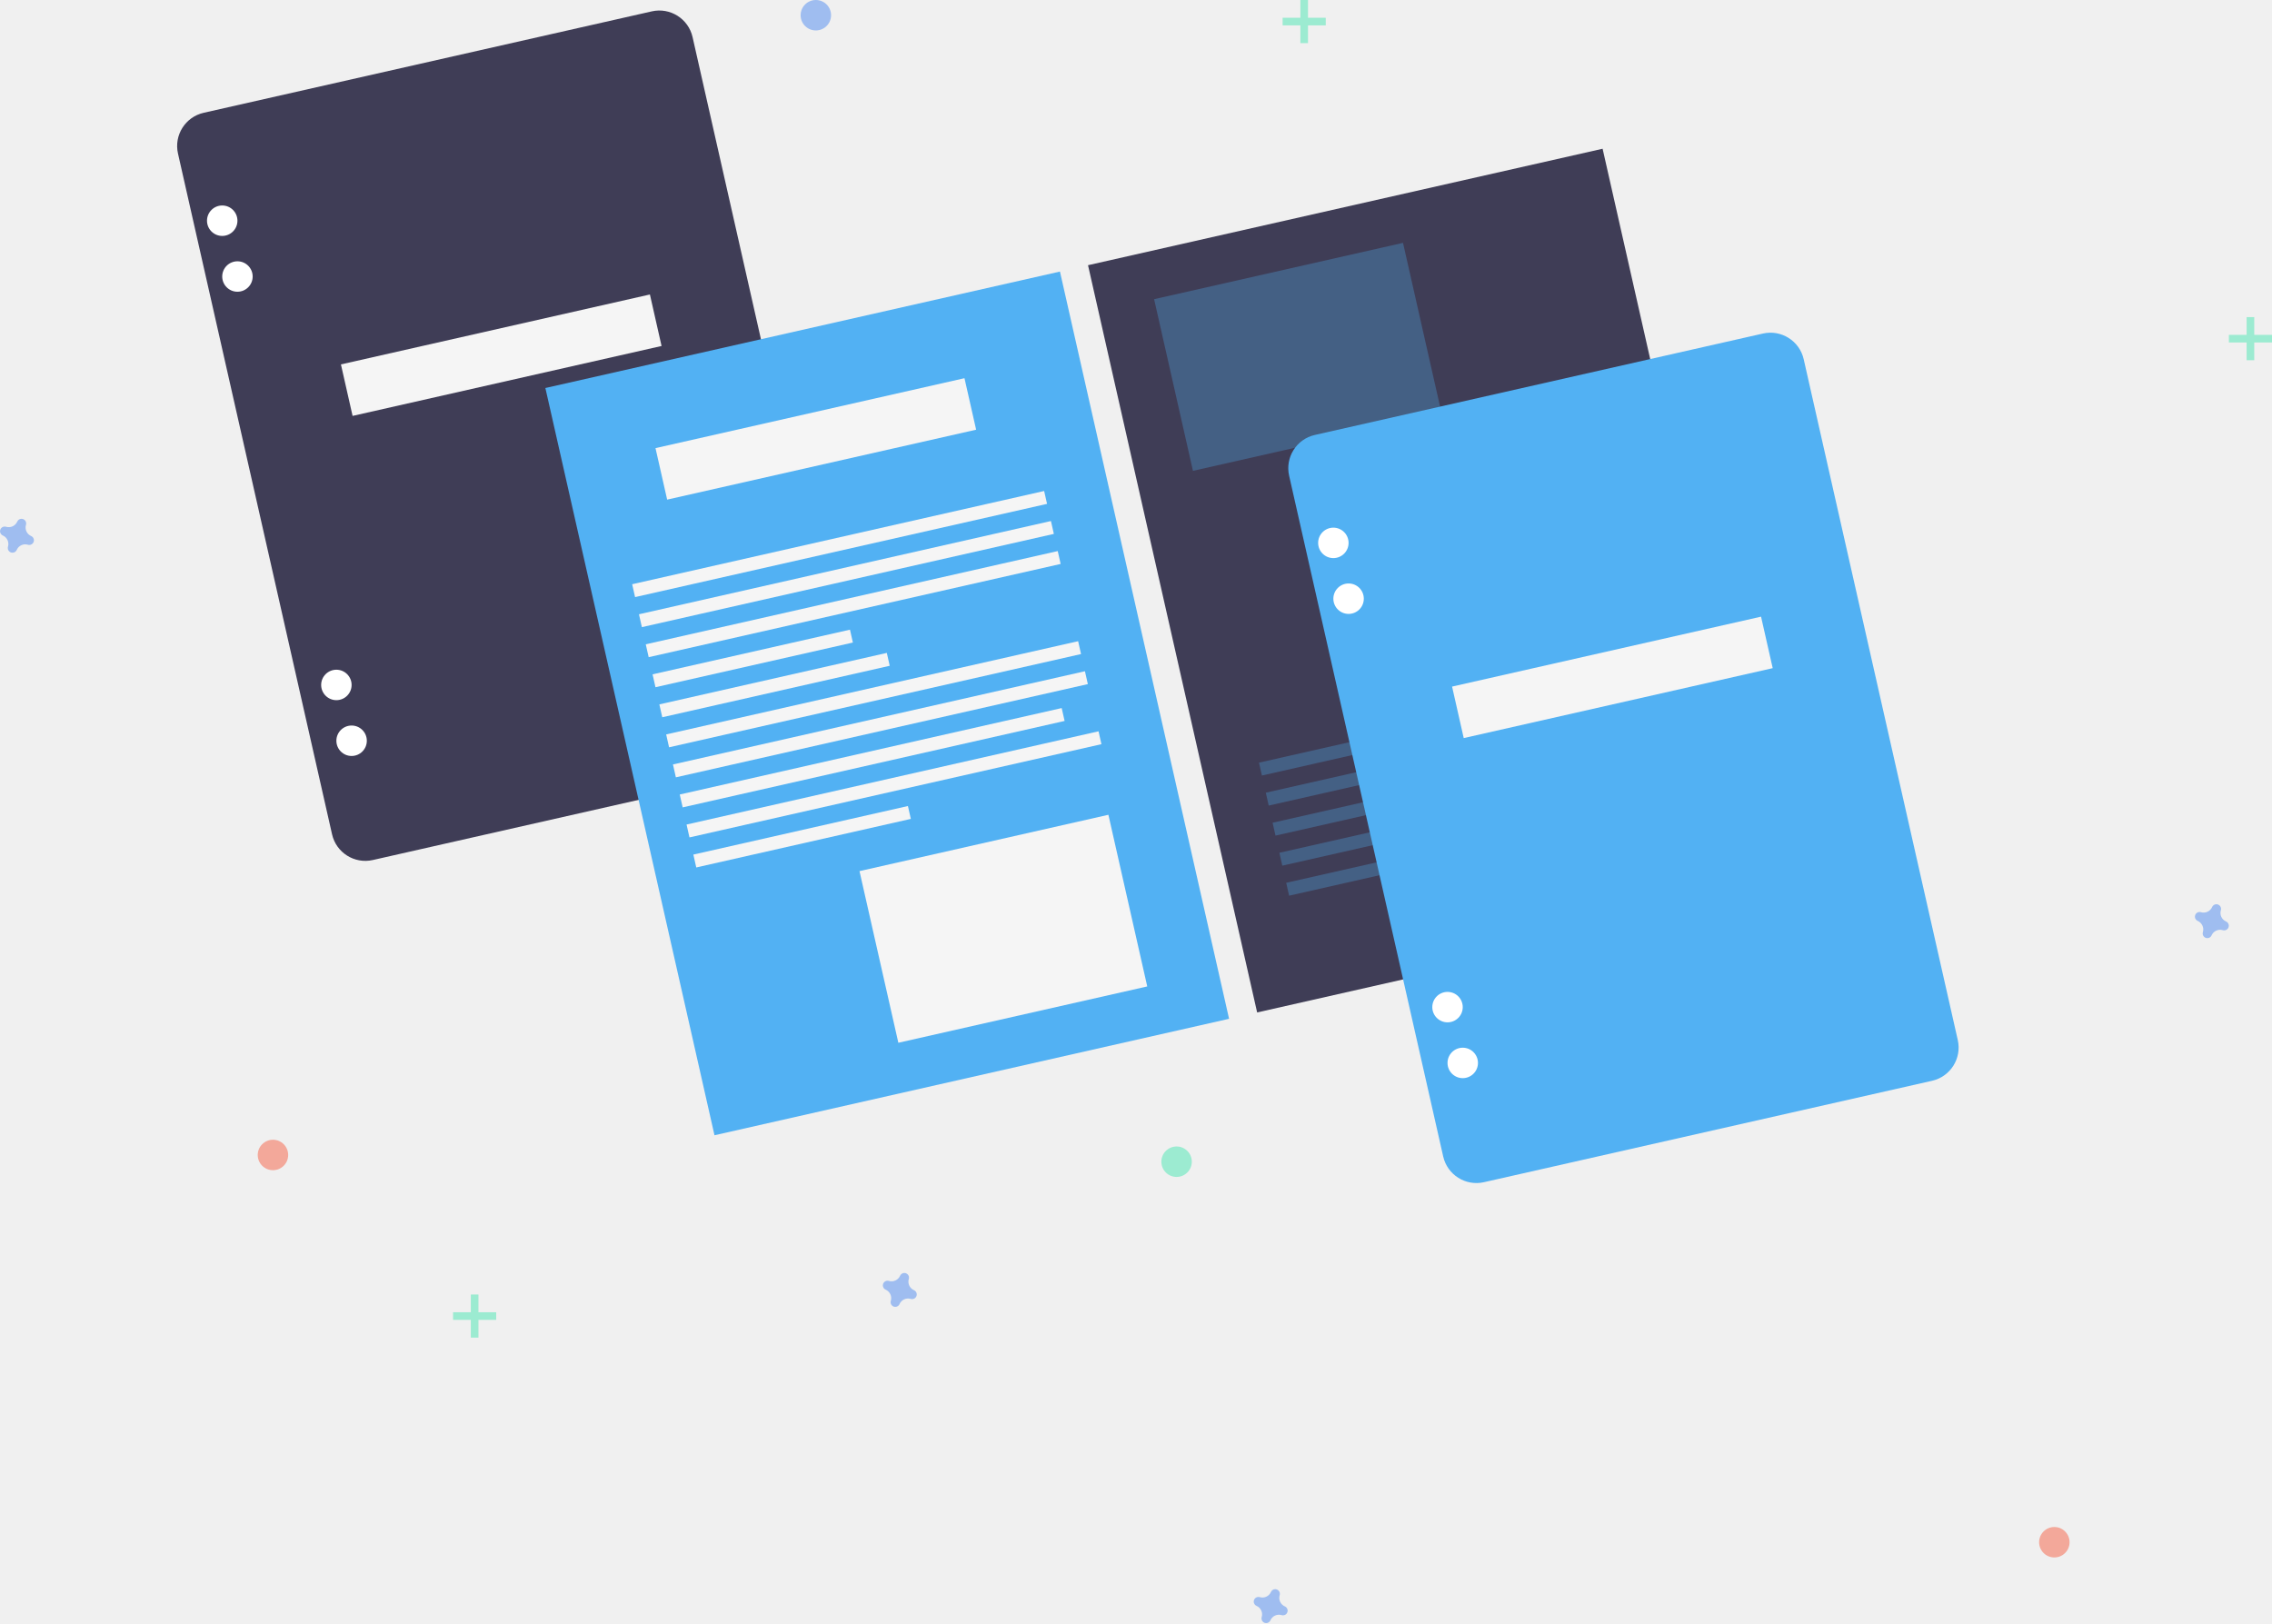
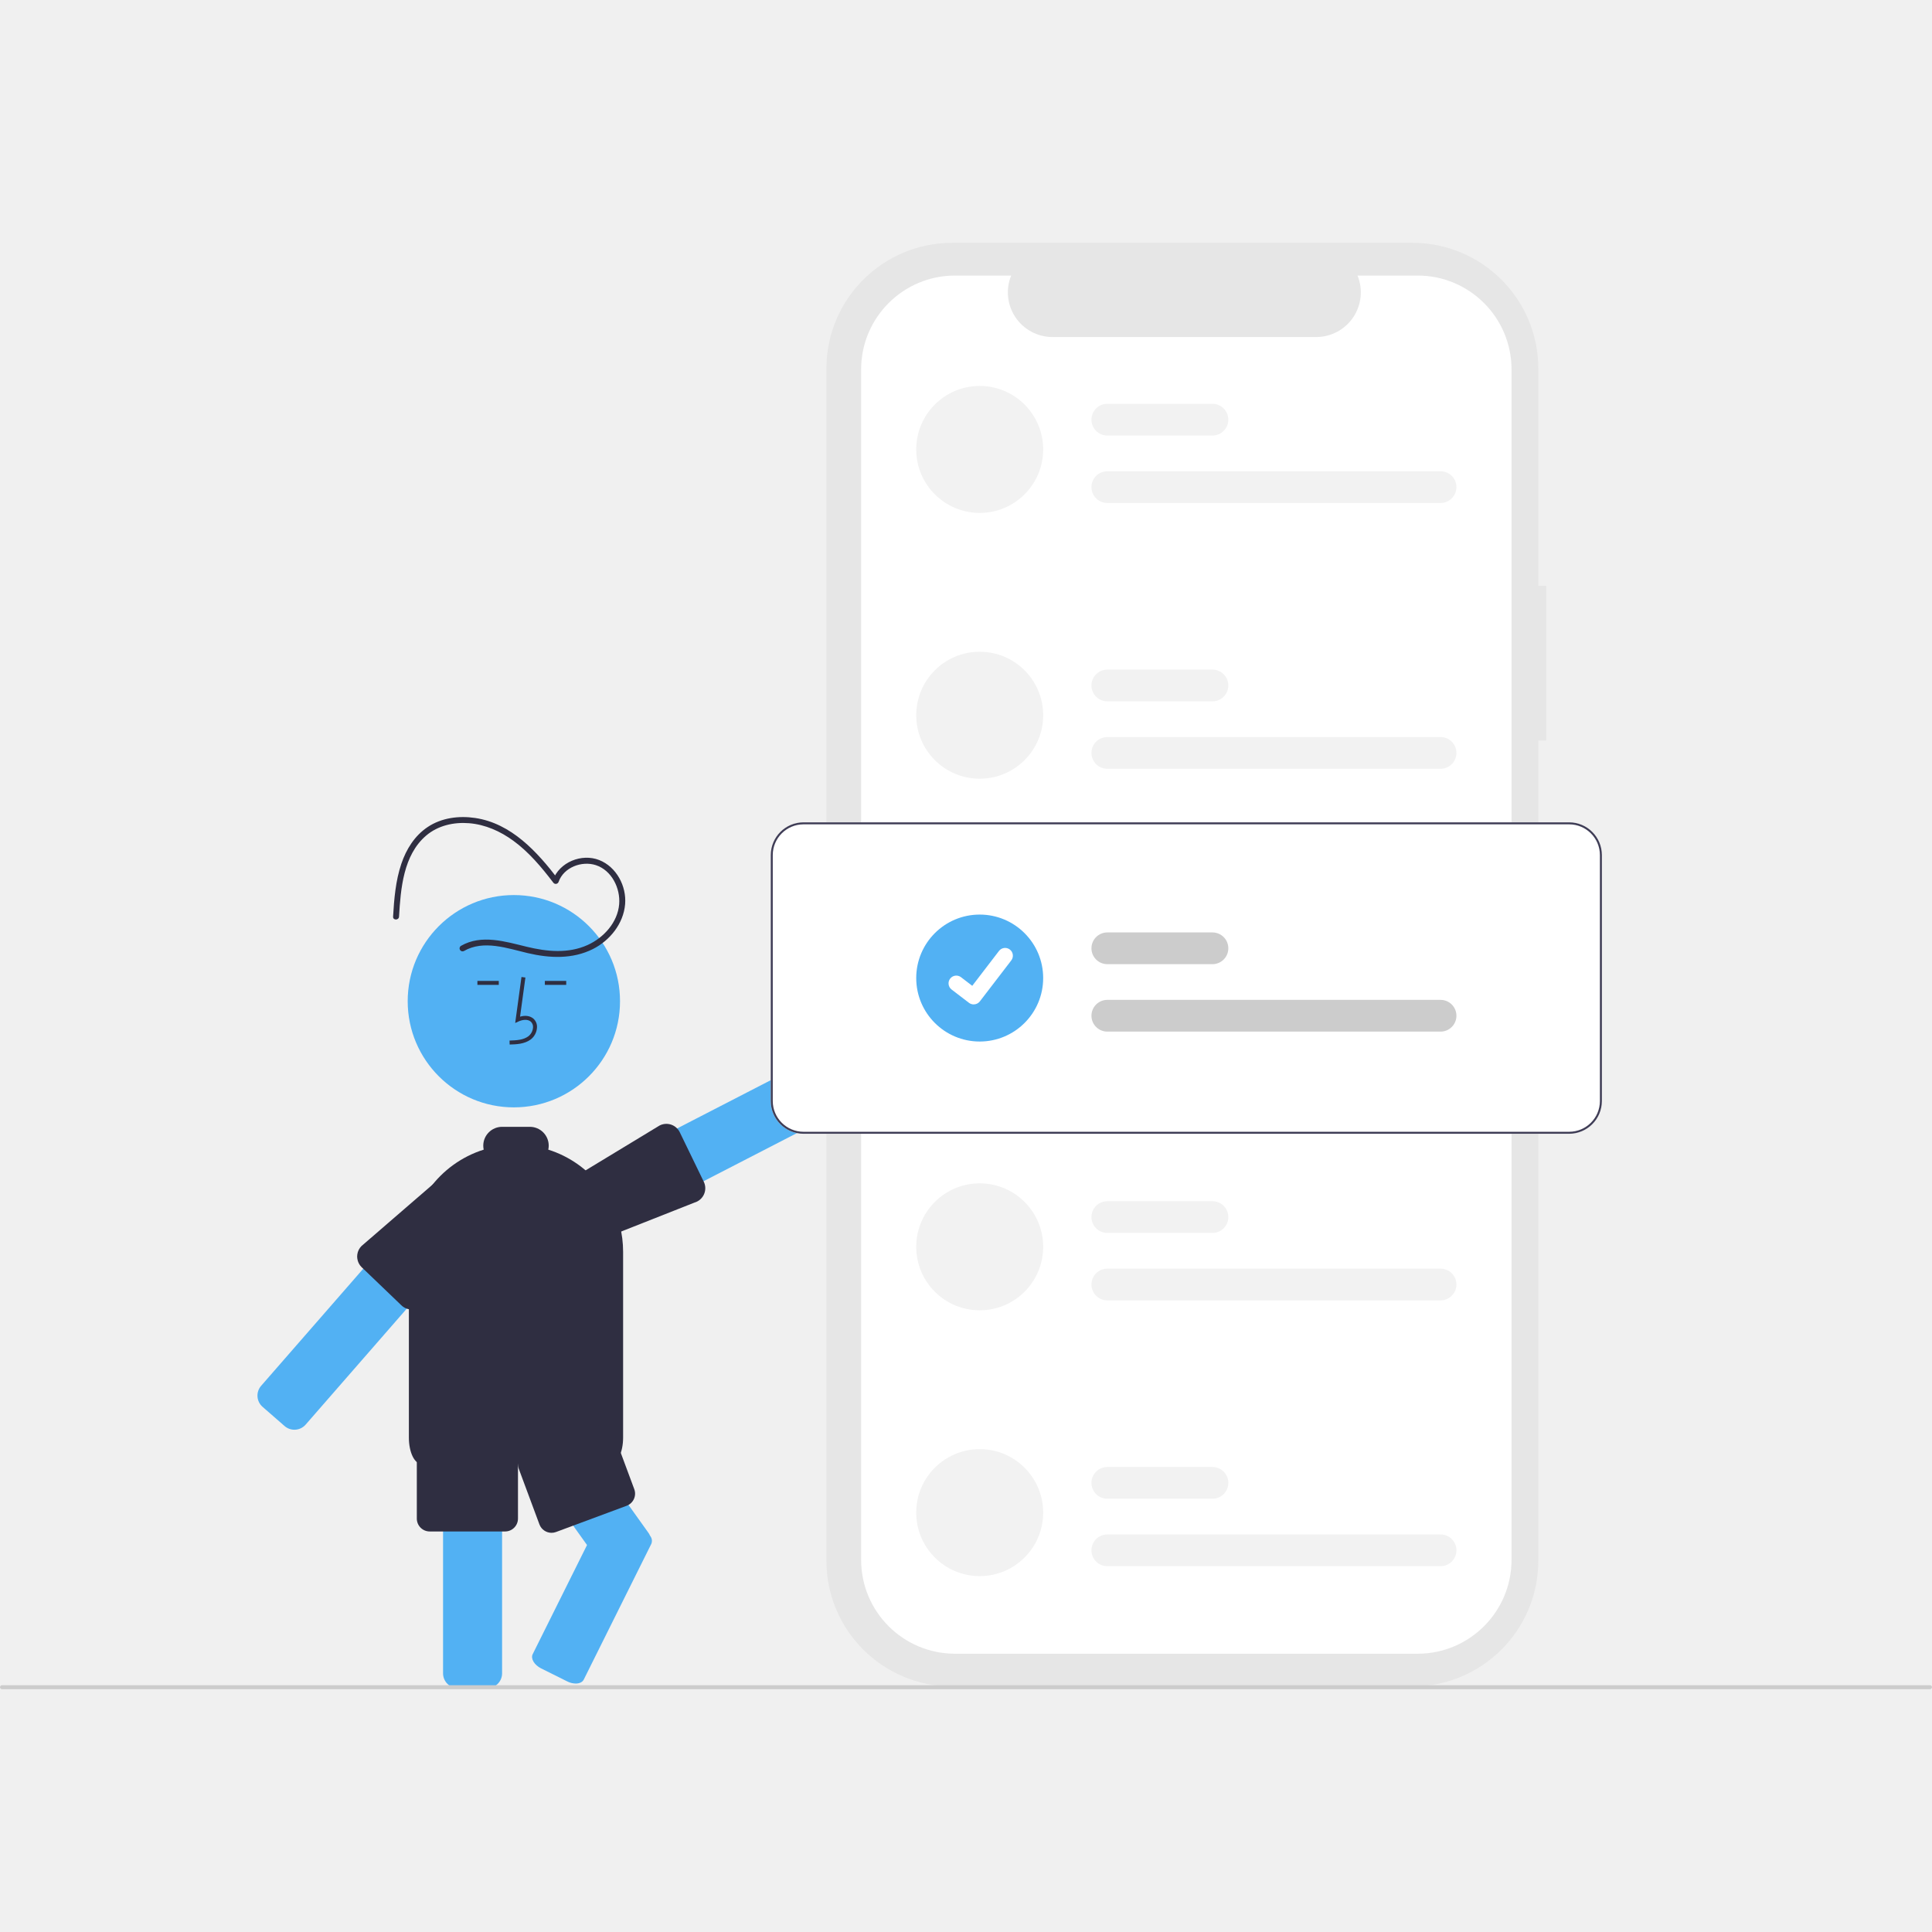
- <svg xmlns="http://www.w3.org/2000/svg" id="f70d1d67-2307-47c9-95aa-2ba80c7f80c2" data-name="Layer 1" width="895.597" height="639.824" viewBox="0 0 895.597 639.824">
-   <rect x="250.162" y="150.832" width="207.972" height="302.01" rx="13.435" transform="translate(-210.0918 -44.46974) rotate(-12.75221)" fill="#3f3d56" />
-   <circle cx="87.597" cy="87" r="6" fill="#fff" />
-   <circle cx="93.597" cy="109" r="6" fill="#fff" />
-   <circle cx="132.597" cy="270" r="6" fill="#fff" />
-   <circle cx="138.597" cy="292" r="6" fill="#fff" />
-   <rect x="287.349" y="259.698" width="124.876" height="20.813" transform="translate(-203.1948 -46.21522) rotate(-12.75221)" fill="#f5f5f5" />
-   <rect x="397.948" y="256.362" width="207.972" height="302.01" transform="translate(-229.7408 -9.24511) rotate(-12.75221)" fill="#52b1f3" />
-   <rect x="611.855" y="207.952" width="207.972" height="302.01" transform="translate(-213.7786 36.77746) rotate(-12.75221)" fill="#3f3d56" />
-   <rect x="411.349" y="292.698" width="124.876" height="20.813" transform="translate(-207.4204 -18.03009) rotate(-12.75221)" fill="#f5f5f5" />
-   <rect x="399.915" y="341.947" width="166.502" height="5.203" transform="translate(-216.3373 -14.93741) rotate(-12.75221)" fill="#f5f5f5" />
-   <rect x="402.595" y="353.788" width="166.502" height="5.203" transform="translate(-218.885 -14.05378) rotate(-12.75221)" fill="#f5f5f5" />
-   <rect x="405.275" y="365.629" width="166.502" height="5.203" transform="translate(-221.4327 -13.17016) rotate(-12.75221)" fill="#f5f5f5" />
-   <rect x="409.025" y="387.042" width="79.782" height="5.203" transform="translate(-227.1362 -21.3854) rotate(-12.75221)" fill="#f5f5f5" />
-   <rect x="411.555" y="397.543" width="91.923" height="5.203" transform="translate(-229.2421 -19.22793) rotate(-12.75221)" fill="#f5f5f5" />
-   <rect x="413.315" y="401.153" width="166.502" height="5.203" transform="translate(-229.0757 -10.51929) rotate(-12.75221)" fill="#f5f5f5" />
-   <rect x="415.995" y="412.994" width="166.502" height="5.203" transform="translate(-231.6234 -9.63567) rotate(-12.75221)" fill="#f5f5f5" />
-   <rect x="418.824" y="426.176" width="154.361" height="5.203" transform="translate(-234.6129 -10.02588) rotate(-12.75221)" fill="#f5f5f5" />
-   <rect x="421.355" y="436.677" width="166.502" height="5.203" transform="translate(-236.7188 -7.86842) rotate(-12.75221)" fill="#f5f5f5" />
-   <rect x="425.018" y="457.324" width="86.72" height="5.203" transform="translate(-242.1698 -15.35575) rotate(-12.75221)" fill="#f5f5f5" />
-   <rect x="647.926" y="420.513" width="91.923" height="5.203" transform="translate(-228.4819 33.51412) rotate(-12.75221)" fill="#52b1f3" opacity="0.3" />
-   <rect x="649.686" y="424.123" width="166.502" height="5.203" transform="translate(-228.3156 42.22276) rotate(-12.75221)" fill="#52b1f3" opacity="0.3" />
-   <rect x="652.366" y="435.964" width="166.502" height="5.203" transform="translate(-230.8633 43.10638) rotate(-12.75221)" fill="#52b1f3" opacity="0.3" />
-   <rect x="655.196" y="449.146" width="154.361" height="5.203" transform="translate(-233.8528 42.71617) rotate(-12.75221)" fill="#52b1f3" opacity="0.3" />
-   <rect x="657.726" y="459.647" width="166.502" height="5.203" transform="translate(-235.9587 44.87363) rotate(-12.75221)" fill="#52b1f3" opacity="0.3" />
-   <rect x="497.422" y="461.518" width="100.595" height="69.376" transform="translate(-248.2211 3.0525) rotate(-12.75221)" fill="#f5f5f5" />
-   <rect x="613.555" y="236.07" width="100.595" height="69.376" transform="translate(-195.5924 23.12624) rotate(-12.75221)" fill="#52b1f3" opacity="0.3" />
-   <rect x="709.585" y="306.806" width="100.595" height="69.376" transform="translate(-208.8376 46.06825) rotate(-12.75221)" fill="#52b1f3" opacity="0.3" />
-   <g opacity="0.5">
-     <rect x="185.597" y="510.286" width="3" height="17" fill="#47e6b1" />
-     <rect x="337.799" y="640.374" width="3" height="17" transform="translate(835.9715 179.4877) rotate(90)" fill="#47e6b1" />
-   </g>
-   <g opacity="0.5">
-     <rect x="512.597" width="3" height="17" fill="#47e6b1" />
-     <rect x="664.799" y="130.088" width="3" height="17" transform="translate(652.6852 -657.7987) rotate(90)" fill="#47e6b1" />
-   </g>
-   <g opacity="0.5">
-     <rect x="885.597" y="125" width="3" height="17" fill="#47e6b1" />
-     <rect x="1037.799" y="255.088" width="3" height="17" transform="translate(1150.685 -905.7987) rotate(90)" fill="#47e6b1" />
-   </g>
-   <path d="M512.491,638.68a3.675,3.675,0,0,1-2.047-4.441,1.766,1.766,0,0,0,.08-.408h0a1.843,1.843,0,0,0-3.31-1.221h0a1.766,1.766,0,0,0-.204.362,3.675,3.675,0,0,1-4.441,2.047,1.766,1.766,0,0,0-.408-.08h0a1.843,1.843,0,0,0-1.221,3.31h0a1.766,1.766,0,0,0,.362.204,3.675,3.675,0,0,1,2.047,4.441,1.766,1.766,0,0,0-.08.408h0a1.843,1.843,0,0,0,3.31,1.221h0a1.766,1.766,0,0,0,.204-.362,3.675,3.675,0,0,1,4.441-2.047,1.766,1.766,0,0,0,.408.08h0a1.843,1.843,0,0,0,1.221-3.31h0A1.766,1.766,0,0,0,512.491,638.68Z" transform="translate(-152.2013 -130.0878)" fill="#4d8af0" opacity="0.5" />
-   <path d="M658.689,763.33a3.675,3.675,0,0,1-2.047-4.441,1.766,1.766,0,0,0,.08-.408h0a1.843,1.843,0,0,0-3.31-1.221h0a1.766,1.766,0,0,0-.204.362,3.675,3.675,0,0,1-4.441,2.047,1.766,1.766,0,0,0-.408-.08h0a1.843,1.843,0,0,0-1.221,3.31h0a1.766,1.766,0,0,0,.362.204,3.675,3.675,0,0,1,2.047,4.441,1.766,1.766,0,0,0-.08.408h0a1.843,1.843,0,0,0,3.31,1.221h0a1.766,1.766,0,0,0,.204-.362,3.675,3.675,0,0,1,4.441-2.047,1.766,1.766,0,0,0,.408.08h0a1.843,1.843,0,0,0,1.221-3.31h0A1.766,1.766,0,0,0,658.689,763.33Z" transform="translate(-152.2013 -130.0878)" fill="#4d8af0" opacity="0.5" />
-   <path d="M164.491,341.393a3.675,3.675,0,0,1-2.047-4.441,1.766,1.766,0,0,0,.08-.408h0a1.843,1.843,0,0,0-3.31-1.221h0a1.766,1.766,0,0,0-.204.362,3.675,3.675,0,0,1-4.441,2.047,1.766,1.766,0,0,0-.408-.08h0a1.843,1.843,0,0,0-1.221,3.31h0a1.767,1.767,0,0,0,.362.204,3.675,3.675,0,0,1,2.047,4.441,1.766,1.766,0,0,0-.08.408h0a1.843,1.843,0,0,0,3.31,1.221h0a1.766,1.766,0,0,0,.204-.362,3.675,3.675,0,0,1,4.441-2.047,1.766,1.766,0,0,0,.408.08h0a1.843,1.843,0,0,0,1.221-3.31h0A1.766,1.766,0,0,0,164.491,341.393Z" transform="translate(-152.2013 -130.0878)" fill="#4d8af0" opacity="0.5" />
-   <path d="M1029.689,493.33a3.675,3.675,0,0,1-2.047-4.441,1.766,1.766,0,0,0,.08-.408h0a1.843,1.843,0,0,0-3.31-1.221h0a1.766,1.766,0,0,0-.204.362,3.675,3.675,0,0,1-4.441,2.047,1.766,1.766,0,0,0-.408-.08h0a1.843,1.843,0,0,0-1.221,3.31h0a1.766,1.766,0,0,0,.362.204,3.675,3.675,0,0,1,2.047,4.441,1.766,1.766,0,0,0-.08.408h0a1.843,1.843,0,0,0,3.31,1.221h0a1.766,1.766,0,0,0,.204-.362,3.675,3.675,0,0,1,4.441-2.047,1.766,1.766,0,0,0,.408.08h0a1.843,1.843,0,0,0,1.221-3.31h0A1.766,1.766,0,0,0,1029.689,493.33Z" transform="translate(-152.2013 -130.0878)" fill="#4d8af0" opacity="0.5" />
-   <circle cx="107.597" cy="455.286" r="6" fill="#f55f44" opacity="0.5" />
-   <circle cx="321.597" cy="6" r="6" fill="#4d8af0" opacity="0.5" />
-   <circle cx="463.796" cy="457.937" r="6" fill="#47e6b1" opacity="0.5" />
-   <circle cx="809.796" cy="607.937" r="6" fill="#f55f44" opacity="0.5" />
-   <rect x="688.162" y="277.832" width="207.972" height="302.01" rx="13.435" transform="translate(-227.3213 55.3448) rotate(-12.75221)" fill="#52b1f3" />
-   <circle cx="525.597" cy="214" r="6" fill="#fff" />
-   <circle cx="531.597" cy="236" r="6" fill="#fff" />
-   <circle cx="570.597" cy="397" r="6" fill="#fff" />
-   <circle cx="576.597" cy="419" r="6" fill="#fff" />
-   <rect x="725.349" y="386.698" width="124.876" height="20.813" transform="translate(-220.4244 53.59932) rotate(-12.75221)" fill="#f5f5f5" />
+ <svg xmlns="http://www.w3.org/2000/svg" id="b08b9267-8725-41d4-9fd9-d16b8c1f0d2f" data-name="Layer 1" width="1000" height="1000" viewBox="0 0 974 729.151">
+   <path d="M892.52,258.372h-3.999V148.826a63.402,63.402,0,0,0-63.402-63.402H593.033a63.402,63.402,0,0,0-63.402,63.402v600.974a63.402,63.402,0,0,0,63.402,63.402H825.119a63.402,63.402,0,0,0,63.402-63.402V336.348h3.999Z" transform="translate(-113 -85.42434)" fill="#e6e6e6" />
+   <path d="M875.027,149.269v600.09a47.351,47.351,0,0,1-47.35,47.35h-233.2a47.351,47.351,0,0,1-47.35-47.35v-600.09a47.351,47.351,0,0,1,47.35-47.35h28.29a22.507,22.507,0,0,0,20.83,30.99h132.96a22.507,22.507,0,0,0,20.83-30.99h30.29A47.351,47.351,0,0,1,875.027,149.269Z" transform="translate(-113 -85.42434)" fill="#fff" />
+   <path d="M261.42,683.786a7.515,7.515,0,0,1-4.934-1.843l-11.121-9.701a7.518,7.518,0,0,1-.729-10.584l80.862-92.711a5.957,5.957,0,0,1,.515-.536A7.495,7.495,0,0,1,336.074,568.23l11.129,9.699a7.496,7.496,0,0,1,2.55,5.142l0.0.002a7.49,7.49,0,0,1-1.832,5.441l-80.85,92.71a7.499,7.499,0,0,1-5.651,2.562Z" transform="translate(-113 -85.42434)" fill="#52b1f3" />
+   <path d="M409.974,587.335a7.772,7.772,0,0,1-2.298-.352,7.478,7.478,0,0,1-4.386-3.708l-6.761-13.121a7.471,7.471,0,0,1,1.706-9.056,7.105,7.105,0,0,1,1.518-1.047L509.095,503.681a7.516,7.516,0,0,1,10.103,3.225l6.761,13.121a7.517,7.517,0,0,1-3.227,10.104L413.393,586.5A7.442,7.442,0,0,1,409.974,587.335Z" transform="translate(-113 -85.42434)" fill="#52b1f3" />
+   <path d="M408.004,590.516a7.584,7.584,0,0,1-6.727-4.146l-6.62-13.19a7.468,7.468,0,0,1-.578-5.155c.029-.133.073-.278.116-.418l.04-.132c.117-.344.232-.835.366-1.405l.078-.33c.489-2.122,1.099-4.765,2.322-5.866a2.185,2.185,0,0,1,.511-.356L445.515,530.418a7.514,7.514,0,0,1,5.796-.457,7.537,7.537,0,0,1,4.34,3.751l12.122,24.984a7.509,7.509,0,0,1-3.347,10.057l-53.158,20.988A7.199,7.199,0,0,1,408.004,590.516Z" transform="translate(-113 -85.42434)" fill="#2f2e41" />
+   <circle cx="259.056" cy="382.329" r="53.519" fill="#52b1f3" />
+   <path d="M358.624,814.096H343.864a7.508,7.508,0,0,1-7.5-7.5V681.585a7.508,7.508,0,0,1,7.5-7.5h14.76a7.313,7.313,0,0,1,2.714.516,7.443,7.443,0,0,1,4.764,6.637,1.968,1.968,0,0,1,.022.348V806.596A7.508,7.508,0,0,1,358.624,814.096Z" transform="translate(-113 -85.42434)" fill="#52b1f3" />
+   <path d="M440.894,737.456a4.096,4.096,0,0,0-.229-.34,6.958,6.958,0,0,0-.76-1.35l-25.16-35.2-20.73-28.99H358.654l2.5,3.49,4.45,6.23,13.79,19.28,29.55,41.33-27.39,55.02c-1.12,2.24.79,5.46,4.24,7.18l13.21,6.58a9.712,9.712,0,0,0,4.23,1.06c1.86,0,3.41-.69,4.06-2l34.05-68.4A3.963,3.963,0,0,0,440.894,737.456Z" transform="translate(-113 -85.42434)" fill="#52b1f3" />
+   <path d="M320.555,623.186a7.516,7.516,0,0,1-5.232-2.154l-20.027-19.207a7.427,7.427,0,0,1-2.158-4.281,6.474,6.474,0,0,1-.085-1.019,6.815,6.815,0,0,1,.087-1.155,7.382,7.382,0,0,1,2.078-4.167l42.588-36.816c1.154-1.19,4.081-.943,6.663-.726l.39.032a14.033,14.033,0,0,0,1.432.082c.177.019.382.009.571.019a7.547,7.547,0,0,1,4.762,2.144l10.51,10.361a7.509,7.509,0,0,1,.075,10.607l-36.23,43.987A7.479,7.479,0,0,1,320.555,623.186Z" transform="translate(-113 -85.42434)" fill="#2f2e41" />
+   <path d="M369.932,489.589l-.056-2c3.721-.104,7.001-.337,9.466-2.138a6.148,6.148,0,0,0,2.381-4.528,3.514,3.514,0,0,0-1.153-2.895c-1.636-1.382-4.269-.935-6.188-.055l-1.655.759,3.173-23.19,1.981.271L375.183,475.541c2.607-.767,5.023-.437,6.678.961a5.471,5.471,0,0,1,1.86,4.492,8.133,8.133,0,0,1-3.2,6.073C377.354,489.381,373.239,489.497,369.932,489.589Z" transform="translate(-113 -85.42434)" fill="#2f2e41" />
+   <rect x="274.682" y="372.091" width="10.771" height="2" fill="#2f2e41" />
+   <rect x="240.682" y="372.091" width="10.771" height="2" fill="#2f2e41" />
+   <path d="M420.634,701.076h-95c-3.645,0-6.5-5.854-6.5-13.328V594.076a54.031,54.031,0,0,1,37.721-51.498,9.373,9.373,0,0,1-.221-2.002,9.511,9.511,0,0,1,9.5-9.5h14a9.511,9.511,0,0,1,9.5,9.5,9.372,9.372,0,0,1-.222,2.006,53.642,53.642,0,0,1,14.81,7.335c.932.651,1.85,1.345,2.728,2.062a53.865,53.865,0,0,1,17.025,23.879c.552,1.524,1.041,3.104,1.453,4.692l0.0.001a54.362,54.362,0,0,1,1.706,13.524V687.748c0,7.287-2.756,13.098-6.291,13.302A.741.741,0,0,1,420.634,701.076Z" transform="translate(-113 -85.42434)" fill="#2f2e41" />
+   <path d="M367.634,735.076h-38a6.507,6.507,0,0,1-6.5-6.5v-30a6.507,6.507,0,0,1,6.5-6.5h38a6.507,6.507,0,0,1,6.5,6.5v30A6.507,6.507,0,0,1,367.634,735.076Z" transform="translate(-113 -85.42434)" fill="#2f2e41" />
+   <path d="M391.055,735.754a6.512,6.512,0,0,1-6.1-4.236l-10.449-28.122a6.508,6.508,0,0,1,3.829-8.357L413.956,681.804a6.509,6.509,0,0,1,8.357,3.829l10.449,28.122a6.508,6.508,0,0,1-3.829,8.357l-35.621,13.235A6.468,6.468,0,0,1,391.055,735.754Z" transform="translate(-113 -85.42434)" fill="#2f2e41" />
+   <path d="M346.894,442.44c9.918-5.732,21.946-1.335,32.192,1.07,10.947,2.569,22.519,3.125,32.837-2.065,8.587-4.32,15.406-12.837,16.224-22.596.764-9.122-4.374-18.842-13.064-22.264-8.853-3.486-20.123,1.075-23.351,10.16l2.742-.358c-10.611-13.93-23.69-28.304-41.941-31.017-8.188-1.217-16.928-.11-23.924,4.566-6.558,4.383-10.782,11.151-13.272,18.52-2.89,8.551-3.645,17.706-4.168,26.661-.113,1.929,2.888,1.922,3,0,.821-14.063,2.153-31.024,13.651-40.848,5.968-5.1,13.937-6.875,21.632-6.259,8.173.654,15.751,4.042,22.321,8.835,7.873,5.744,14.243,13.351,20.112,21.056a1.525,1.525,0,0,0,2.742-.358c2.592-7.292,11.686-10.693,18.764-8.388,8.004,2.606,12.43,11.683,11.758,19.695-.769,9.176-7.791,16.893-15.91,20.566-9.781,4.425-20.498,3.344-30.62.901-10.751-2.595-22.895-6.442-33.237-.465a1.501,1.501,0,0,0,1.514,2.59Z" transform="translate(-113 -85.42434)" fill="#2f2e41" />
+   <path d="M606.907,157.575a32,32,0,0,0-0,64h0a32,32,0,0,0,0-64Z" transform="translate(-113 -85.42434)" fill="#f2f2f2" />
+   <path d="M839.246,216.576h-168a8,8,0,1,1,0-16h168a8,8,0,1,1,0,16Z" transform="translate(-113 -85.42434)" fill="#f2f2f2" />
+   <path d="M724.246,182.576h-53a8,8,0,1,1,0-16h53a8,8,0,0,1,0,16Z" transform="translate(-113 -85.42434)" fill="#f2f2f2" />
+   <path d="M606.907,291.575a32,32,0,0,0-0,64h0a32,32,0,0,0,0-64Z" transform="translate(-113 -85.42434)" fill="#f2f2f2" />
+   <path d="M839.246,350.576h-168a8,8,0,1,1,0-16h168a8,8,0,0,1,0,16Z" transform="translate(-113 -85.42434)" fill="#f2f2f2" />
+   <path d="M724.246,316.576h-53a8,8,0,1,1,0-16h53a8,8,0,0,1,0,16Z" transform="translate(-113 -85.42434)" fill="#f2f2f2" />
+   <path d="M606.907,559.575a32,32,0,0,0-0,64h0a32,32,0,0,0,0-64Z" transform="translate(-113 -85.42434)" fill="#f2f2f2" />
+   <path d="M839.246,618.576h-168a8,8,0,1,1,0-16h168a8,8,0,0,1,0,16Z" transform="translate(-113 -85.42434)" fill="#f2f2f2" />
+   <path d="M724.246,584.576h-53a8,8,0,1,1,0-16h53a8,8,0,0,1,0,16Z" transform="translate(-113 -85.42434)" fill="#f2f2f2" />
+   <path d="M606.907,693.575a32,32,0,0,0-0,64h0a32,32,0,0,0,0-64Z" transform="translate(-113 -85.42434)" fill="#f2f2f2" />
+   <path d="M839.246,752.576h-168a8,8,0,1,1,0-16h168a8,8,0,0,1,0,16Z" transform="translate(-113 -85.42434)" fill="#f2f2f2" />
+   <path d="M724.246,718.576h-53a8,8,0,1,1,0-16h53a8,8,0,0,1,0,16Z" transform="translate(-113 -85.42434)" fill="#f2f2f2" />
+   <path d="M904.077,534.576h-386a16.519,16.519,0,0,1-16.5-16.5v-124a16.519,16.519,0,0,1,16.5-16.5h386a16.519,16.519,0,0,1,16.5,16.5v124A16.519,16.519,0,0,1,904.077,534.576Z" transform="translate(-113 -85.42434)" fill="#fff" />
+   <path d="M606.907,424.076a32,32,0,0,0-0,64h0a32,32,0,0,0,0-64Z" transform="translate(-113 -85.42434)" fill="#52b1f3" />
+   <path d="M839.246,483.076h-168a8,8,0,1,1,0-16h168a8,8,0,0,1,0,16Z" transform="translate(-113 -85.42434)" fill="#ccc" />
+   <path d="M724.246,449.076h-53a8,8,0,1,1,0-16h53a8,8,0,0,1,0,16Z" transform="translate(-113 -85.42434)" fill="#ccc" />
+   <path d="M904.077,534.576h-386a16.519,16.519,0,0,1-16.5-16.5v-124a16.519,16.519,0,0,1,16.5-16.5h386a16.519,16.519,0,0,1,16.5,16.5v124A16.519,16.519,0,0,1,904.077,534.576Zm-386-156a15.518,15.518,0,0,0-15.5,15.5v124a15.518,15.518,0,0,0,15.5,15.5h386a15.518,15.518,0,0,0,15.5-15.5v-124a15.518,15.518,0,0,0-15.5-15.5Z" transform="translate(-113 -85.42434)" fill="#3f3d56" />
+   <path id="a4f85a93-5584-48fc-9a4d-d7e2ab78dfd5" data-name="Path 395" d="M603.871,469.365a3.884,3.884,0,0,1-2.336-.776l-.042-.031-8.8-6.732a3.911,3.911,0,0,1,4.759-6.207l5.7,4.371,13.469-17.572a3.909,3.909,0,0,1,5.481-.724l.001.001-.084.116.086-.116a3.914,3.914,0,0,1,.723,5.482L606.985,467.836a3.911,3.911,0,0,1-3.111,1.525Z" transform="translate(-113 -85.42434)" fill="#fff" />
+   <path d="M1086,814.576H114a1,1,0,0,1,0-2h972a1,1,0,0,1,0,2Z" transform="translate(-113 -85.42434)" fill="#ccc" />
</svg>
